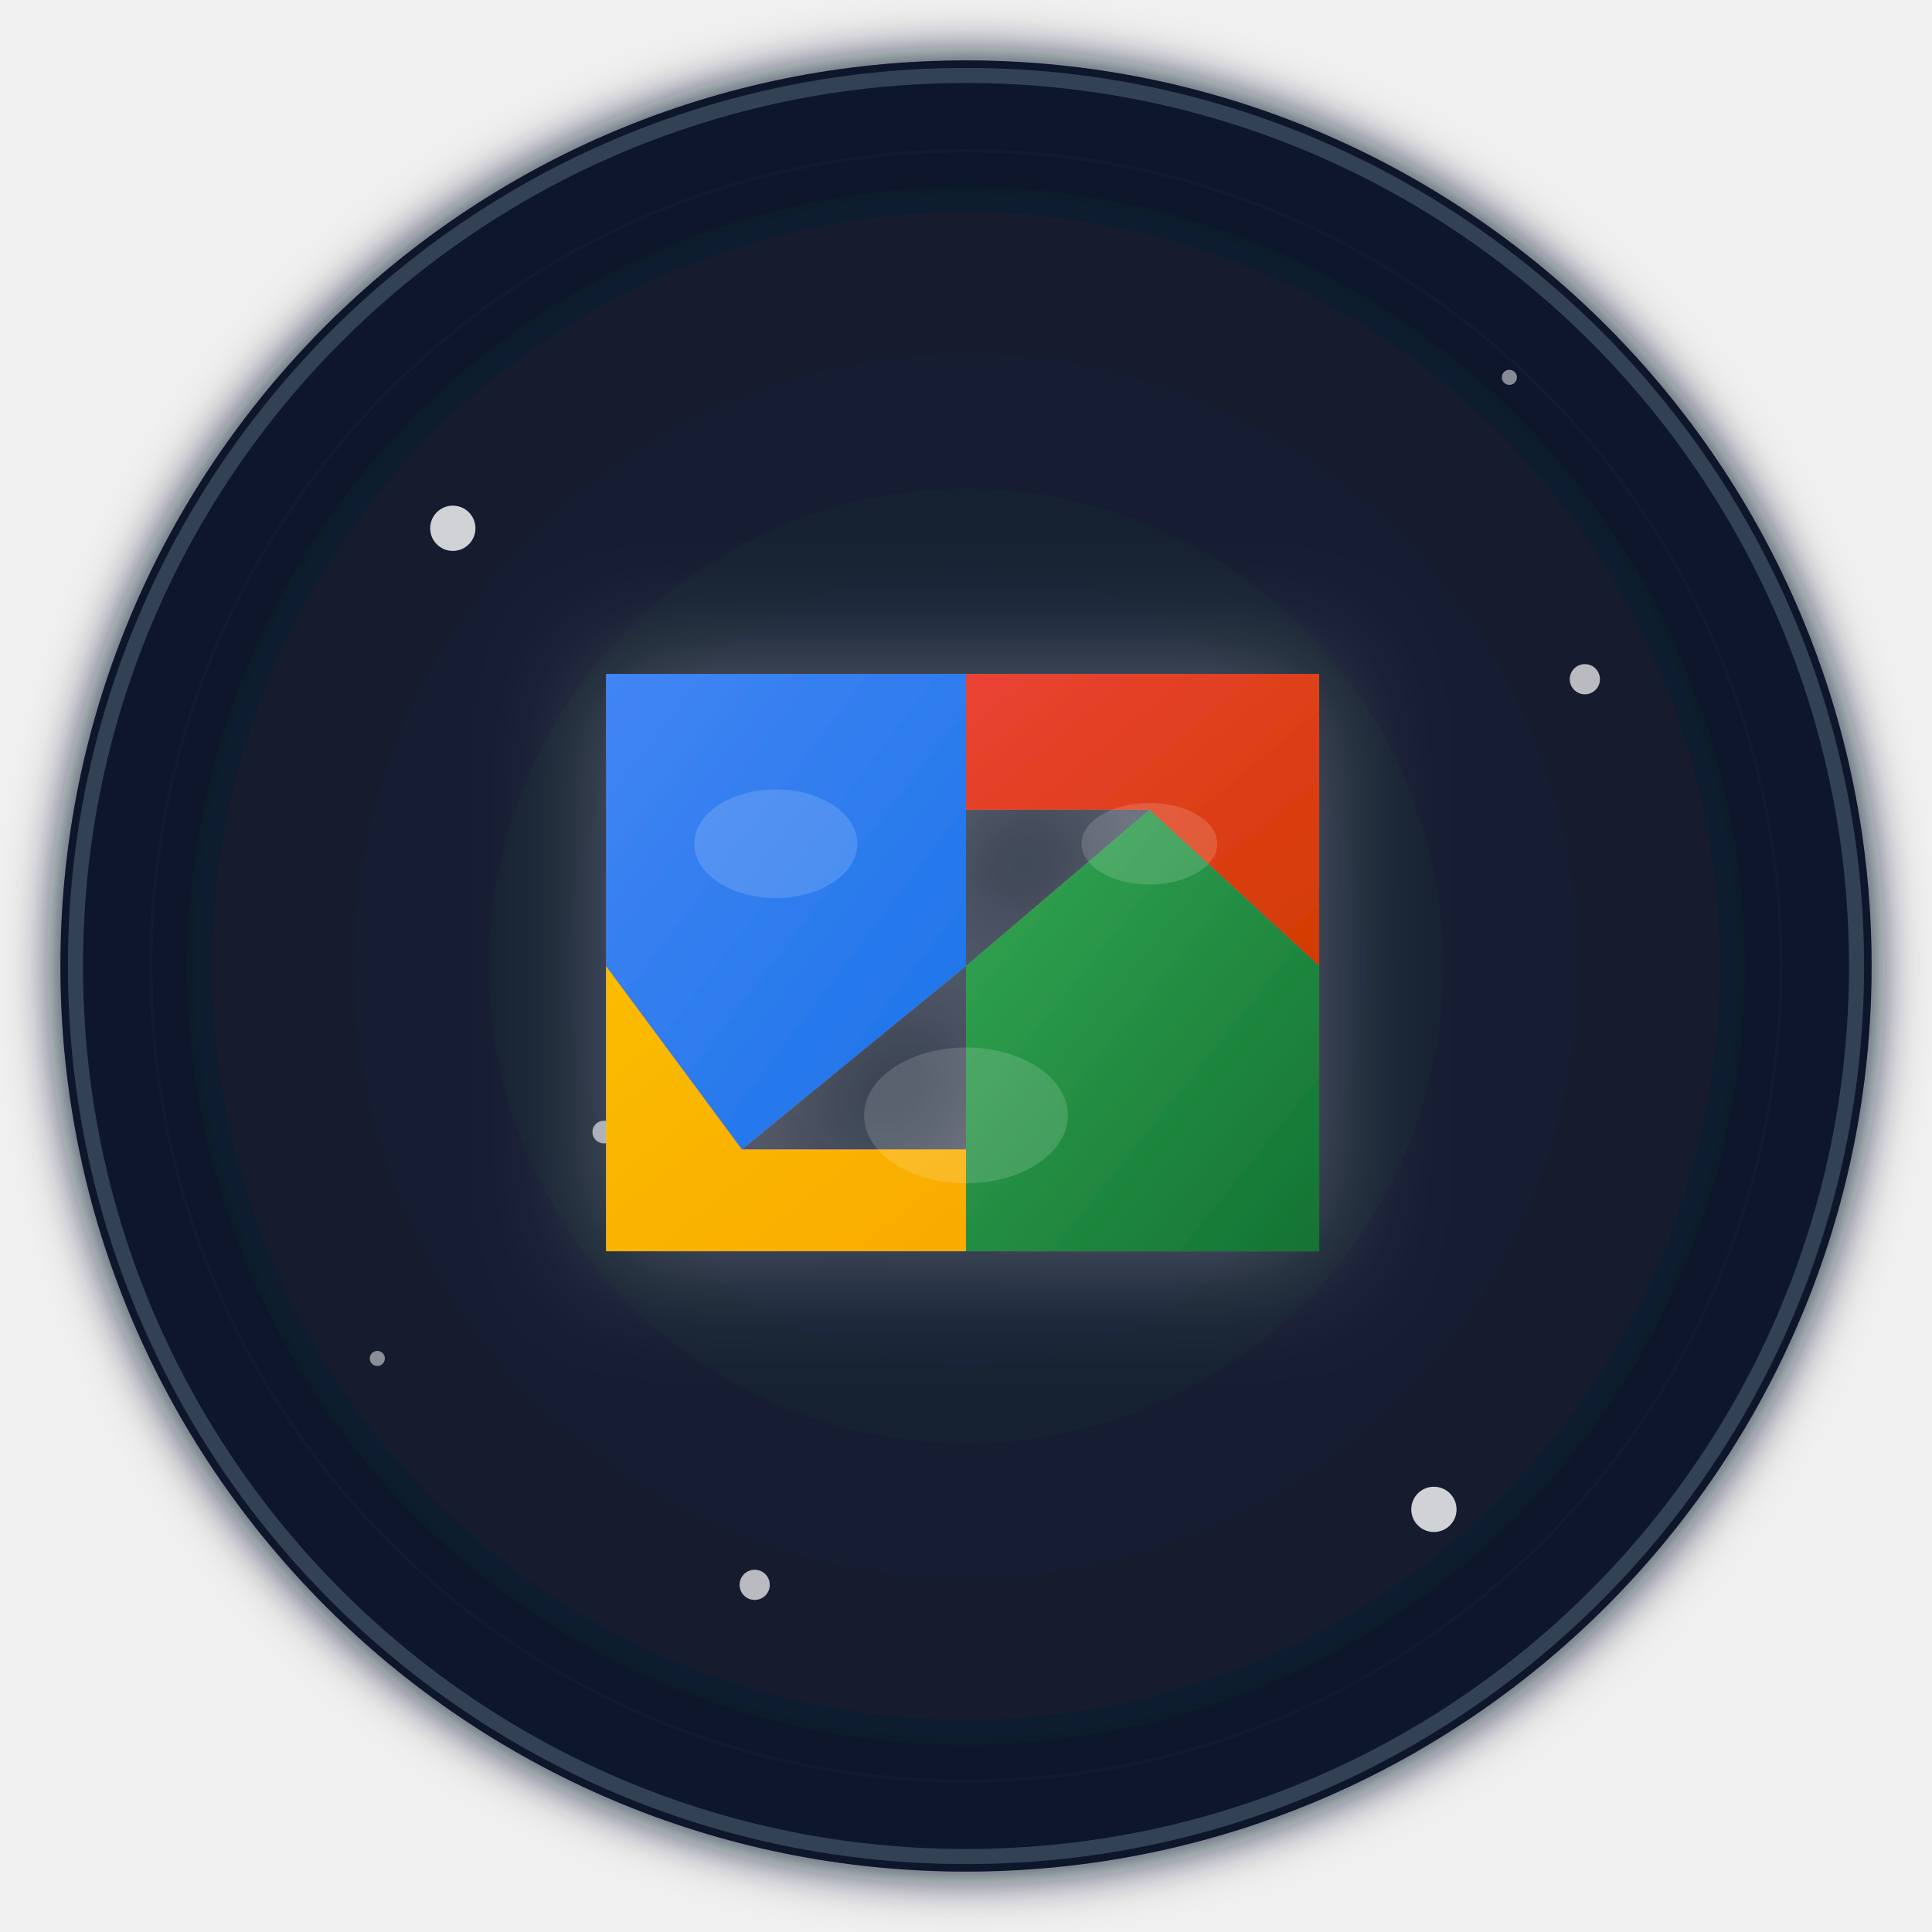
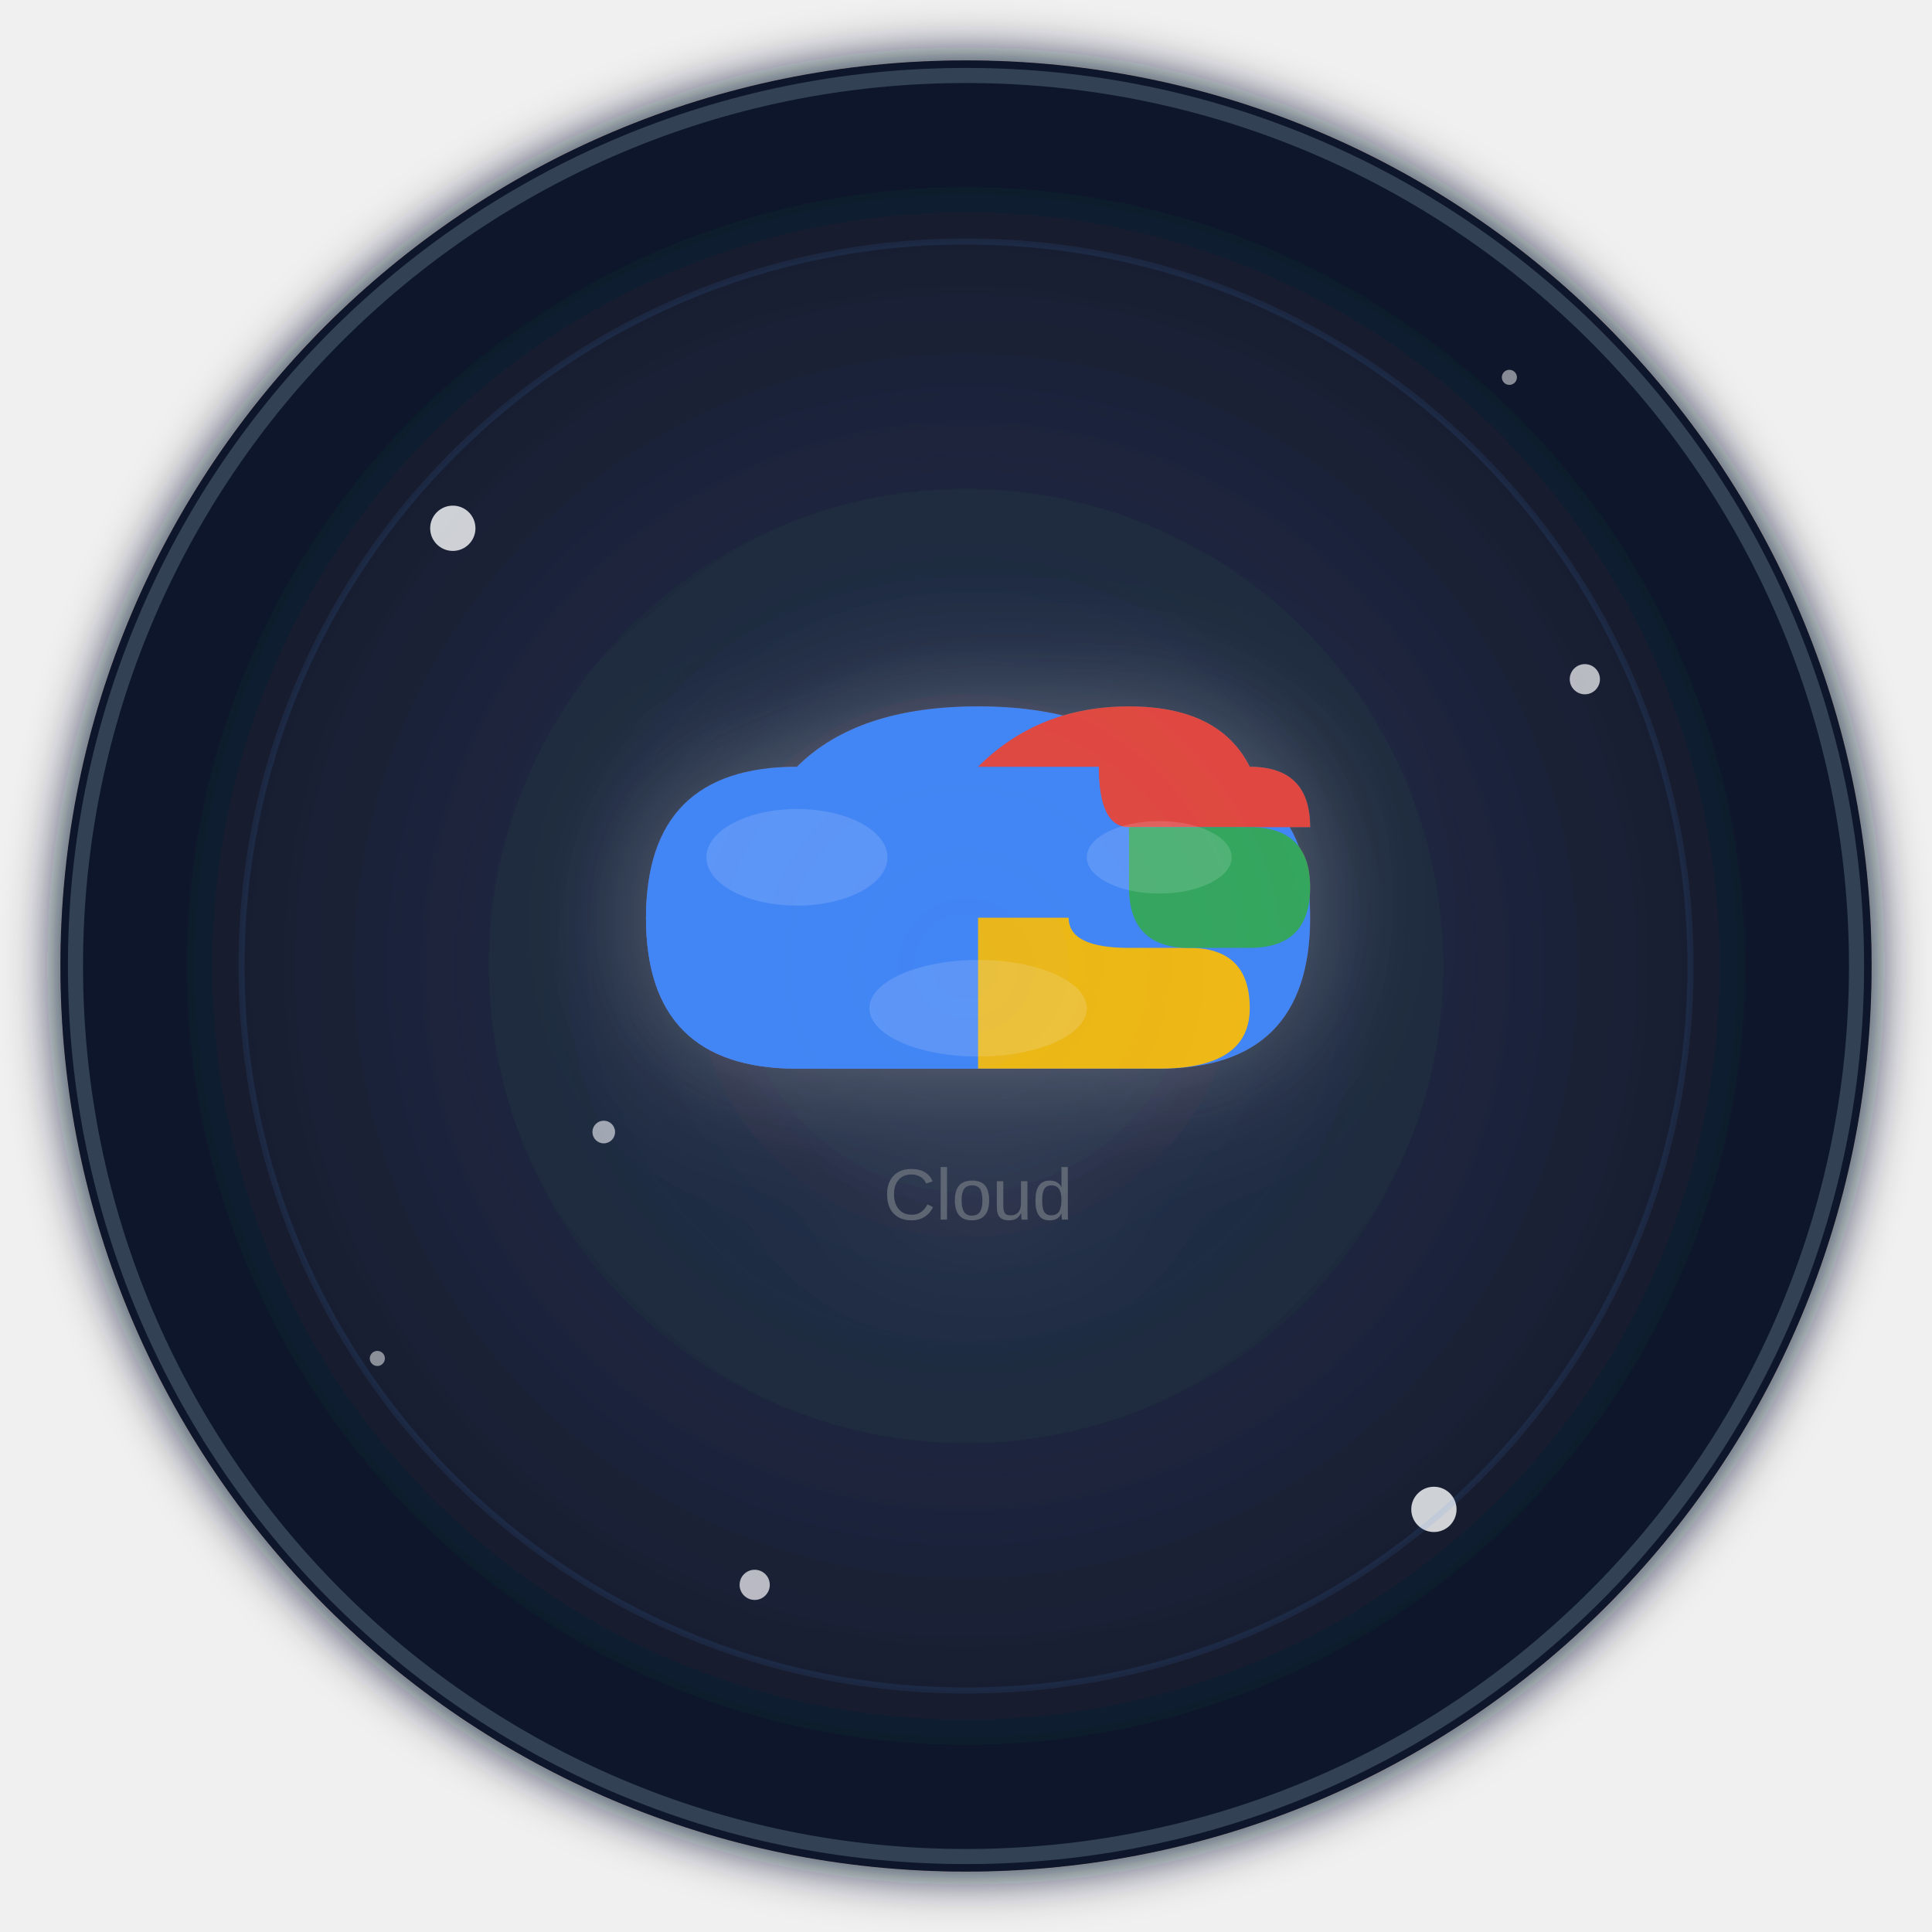
<svg xmlns="http://www.w3.org/2000/svg" width="256" height="256" viewBox="0 0 256 256" fill="none">
  <defs>
    <radialGradient id="grad1" cx="50%" cy="50%" r="50%" fx="50%" fy="50%">
      <stop offset="0%" style="stop-color:#1e293b;stop-opacity:1" />
      <stop offset="100%" style="stop-color:#0f172a;stop-opacity:1" />
    </radialGradient>
    <filter id="glow">
      <feGaussianBlur stdDeviation="3.5" result="coloredBlur" />
      <feMerge>
        <feMergeNode in="coloredBlur" />
        <feMergeNode in="SourceGraphic" />
      </feMerge>
    </filter>
  </defs>
  <circle cx="128" cy="128" r="120" fill="url(#grad1)" filter="url(#glow)" />
  <circle cx="128" cy="128" r="118" fill="transparent" stroke="#334155" stroke-width="2" />
  <circle cx="60" cy="70" r="3" fill="white" opacity="0.8" />
  <circle cx="190" cy="200" r="3" fill="white" opacity="0.8" />
  <circle cx="100" cy="210" r="2" fill="white" opacity="0.7" />
  <circle cx="210" cy="90" r="2" fill="white" opacity="0.7" />
  <circle cx="80" cy="150" r="1.5" fill="white" opacity="0.6" />
  <circle cx="170" cy="120" r="1.5" fill="white" opacity="0.6" />
  <circle cx="50" cy="180" r="1" fill="white" opacity="0.5" />
  <circle cx="200" cy="50" r="1" fill="white" opacity="0.5" />
  <g style="filter: drop-shadow(0 0 8px rgba(255, 255, 255, 0.3));">
-     <g transform="translate(128, 128) scale(0.9) translate(-128, -128)">
+     <g transform="translate(128, 128) scale(0.8) translate(-128, -128)">
      <defs>
-         <linearGradient id="gcpBlue" x1="0%" y1="0%" x2="100%" y2="100%">
-           <stop offset="0%" style="stop-color:#4285F4;stop-opacity:1" />
-           <stop offset="100%" style="stop-color:#1a73e8;stop-opacity:1" />
-         </linearGradient>
-         <linearGradient id="gcpRed" x1="0%" y1="0%" x2="100%" y2="100%">
-           <stop offset="0%" style="stop-color:#EA4335;stop-opacity:1" />
-           <stop offset="100%" style="stop-color:#d33b01;stop-opacity:1" />
-         </linearGradient>
-         <linearGradient id="gcpYellow" x1="0%" y1="0%" x2="100%" y2="100%">
-           <stop offset="0%" style="stop-color:#FBBC04;stop-opacity:1" />
-           <stop offset="100%" style="stop-color:#f9ab00;stop-opacity:1" />
-         </linearGradient>
-         <linearGradient id="gcpGreen" x1="0%" y1="0%" x2="100%" y2="100%">
-           <stop offset="0%" style="stop-color:#34A853;stop-opacity:1" />
-           <stop offset="100%" style="stop-color:#137333;stop-opacity:1" />
-         </linearGradient>
+         <radialGradient id="gcpGlow" cx="50%" cy="50%" r="60%">
+           <stop offset="0%" style="stop-color:#4285F4;stop-opacity:0.1" />
+           <stop offset="100%" style="stop-color:#4285F4;stop-opacity:0" />
+         </radialGradient>
      </defs>
-       <path d="M75 85 L128 85 L128 128 L95 155 L75 128 L75 105 Z" fill="url(#gcpBlue)" />
-       <path d="M128 85 L180 85 L180 105 L180 128 L155 105 L128 105 Z" fill="url(#gcpRed)" />
-       <path d="M75 128 L95 155 L128 155 L128 170 L75 170 Z" fill="url(#gcpYellow)" />
-       <path d="M128 128 L155 105 L180 128 L180 170 L128 170 Z" fill="url(#gcpGreen)" />
-       <ellipse cx="100" cy="110" rx="12" ry="8" fill="white" opacity="0.15" />
-       <ellipse cx="155" cy="110" rx="10" ry="6" fill="white" opacity="0.15" />
-       <ellipse cx="128" cy="150" rx="15" ry="10" fill="white" opacity="0.15" />
-       <circle cx="128" cy="128" r="120" fill="none" stroke="#4285F4" stroke-width="0.5" opacity="0.05" />
+       <path d="M75 120 Q75 95 100 95 Q110 85 130 85 Q150 85 160 95 Q185 95 185 120 Q185 145 160 145 L100 145 Q75 145 75 120 Z" fill="#4285F4" />
+       <path d="M75 120 Q75 100 95 100 Q105 95 125 95 Q130 95 130 120 L130 145 L100 145 Q75 145 75 120 Z" fill="#4285F4" />
+       <path d="M130 95 Q140 85 155 85 Q170 85 175 95 Q185 95 185 105 L175 105 L155 105 Q150 105 150 95 L130 95 Z" fill="#EA4335" />
+       <path d="M130 120 L130 145 L160 145 Q175 145 175 135 Q175 125 165 125 L155 125 Q145 125 145 120 L130 120 Z" fill="#FBBC04" />
+       <path d="M145 105 L175 105 Q185 105 185 115 Q185 125 175 125 L165 125 Q155 125 155 115 L155 105 L145 105 Z" fill="#34A853" />
+       <ellipse cx="100" cy="110" rx="15" ry="8" fill="white" opacity="0.15" />
+       <ellipse cx="160" cy="110" rx="12" ry="6" fill="white" opacity="0.15" />
+       <ellipse cx="130" cy="135" rx="18" ry="8" fill="white" opacity="0.15" />
+       <text x="130" y="170" font-family="Arial, sans-serif" font-size="12" font-weight="500" fill="#5F6368" text-anchor="middle">Cloud</text>
+       <circle cx="128" cy="128" r="120" fill="url(#gcpGlow)" />
+       <circle cx="128" cy="128" r="120" fill="none" stroke="#4285F4" stroke-width="1" opacity="0.1" />
    </g>
  </g>
</svg>
